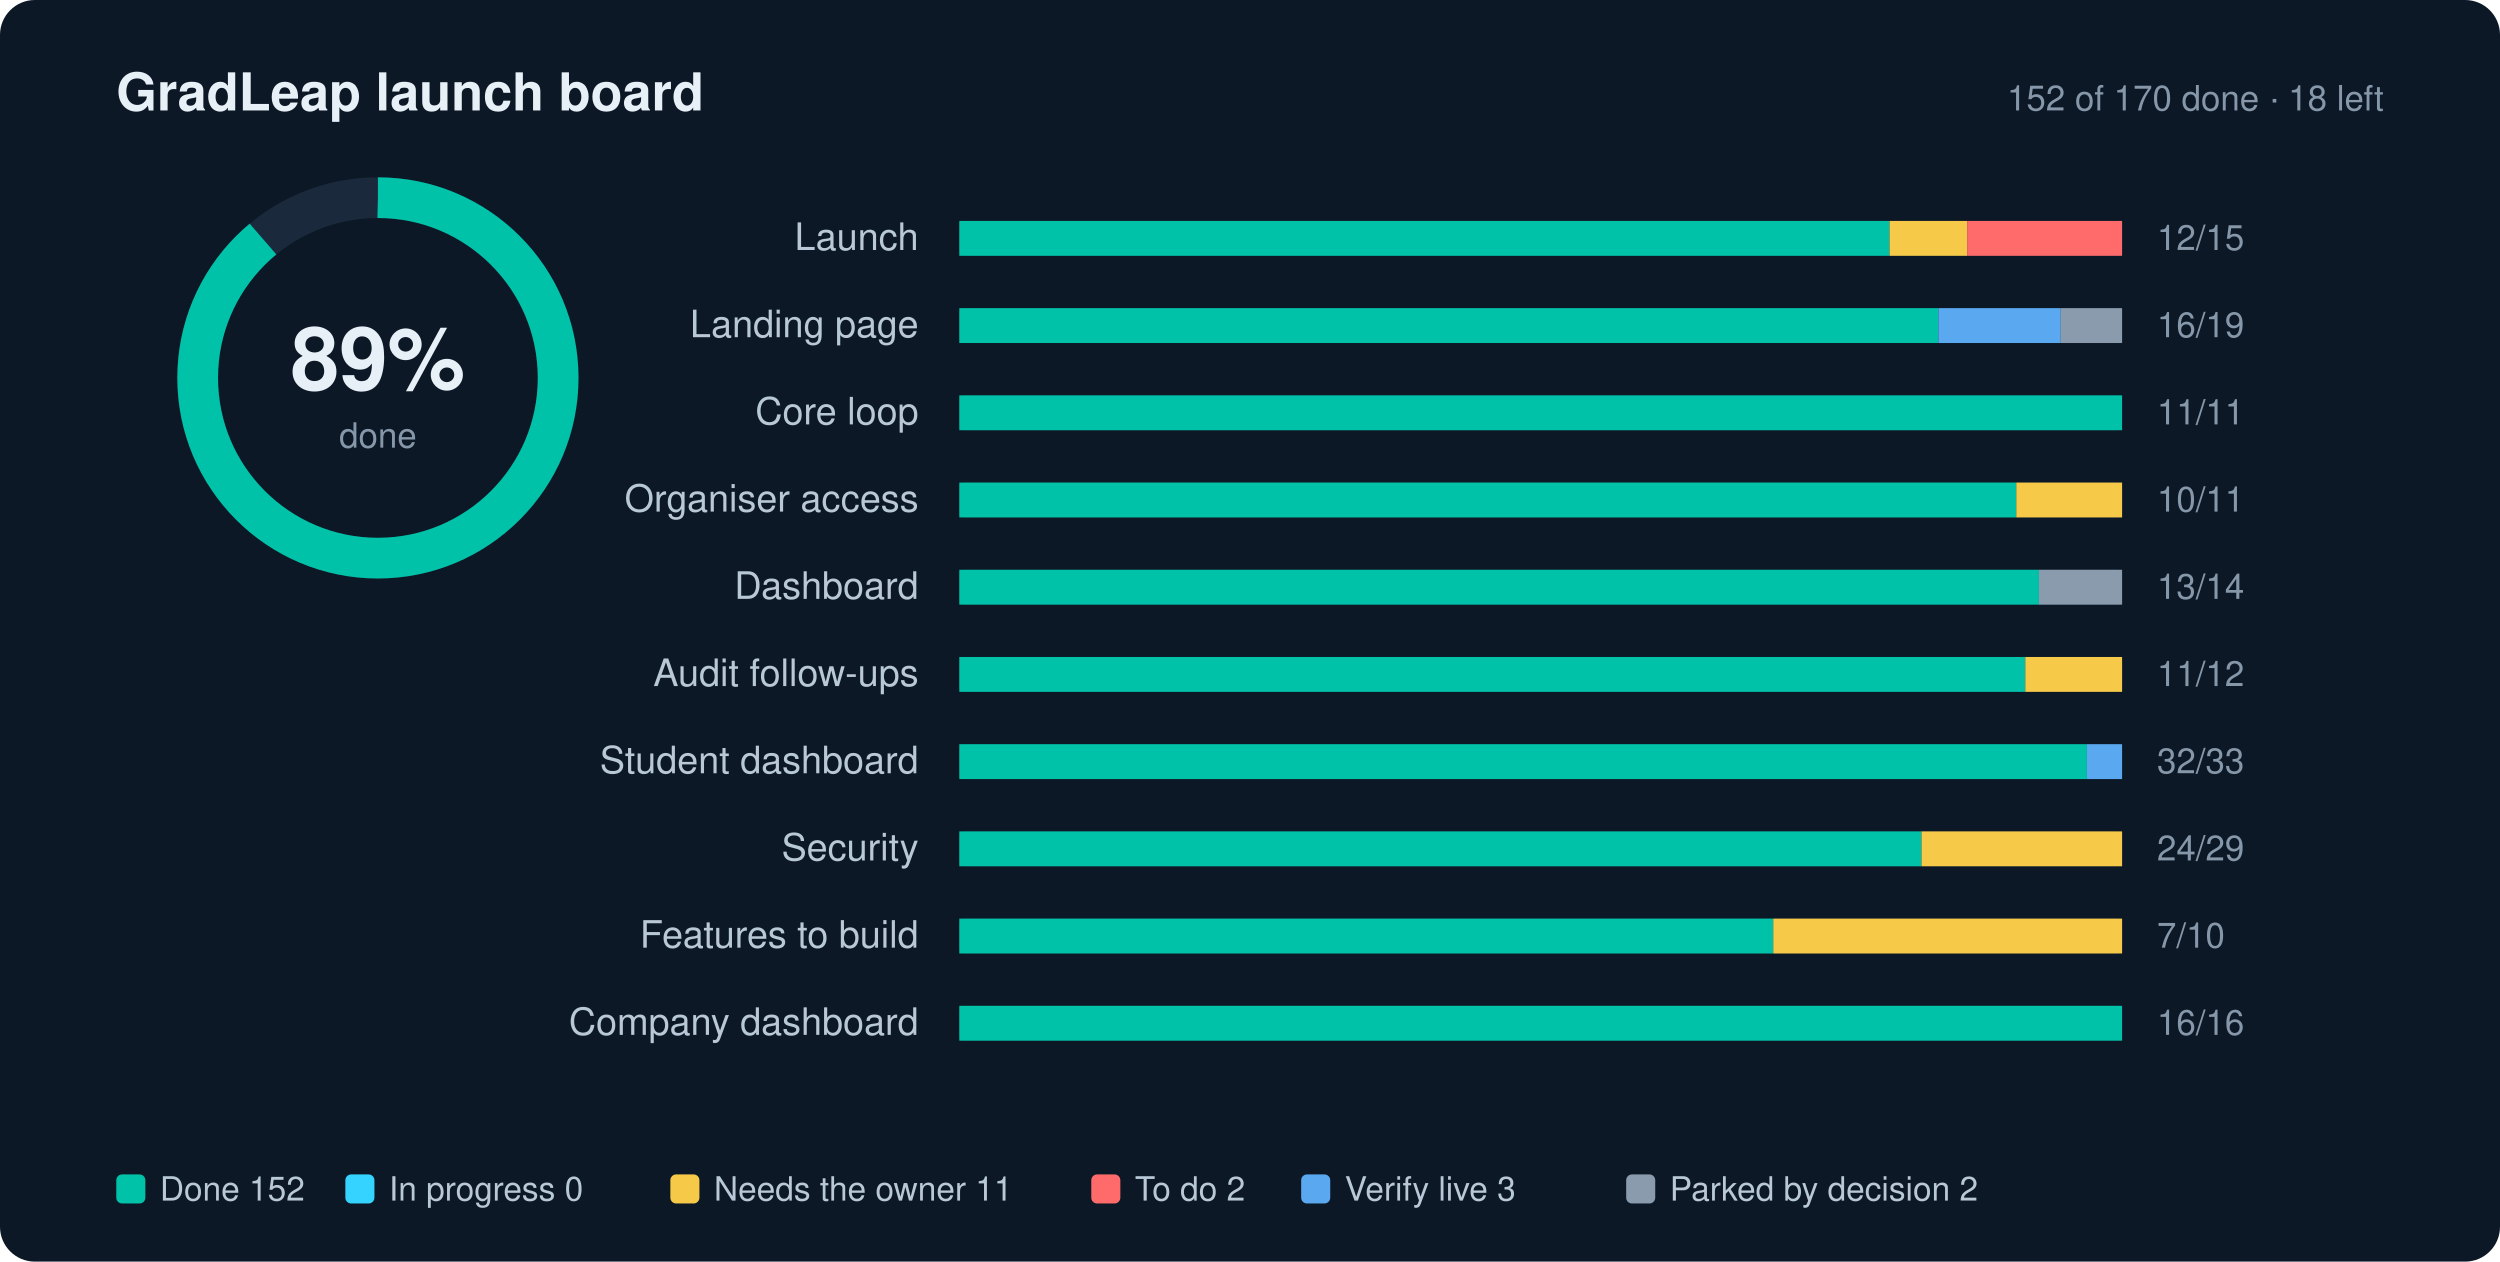
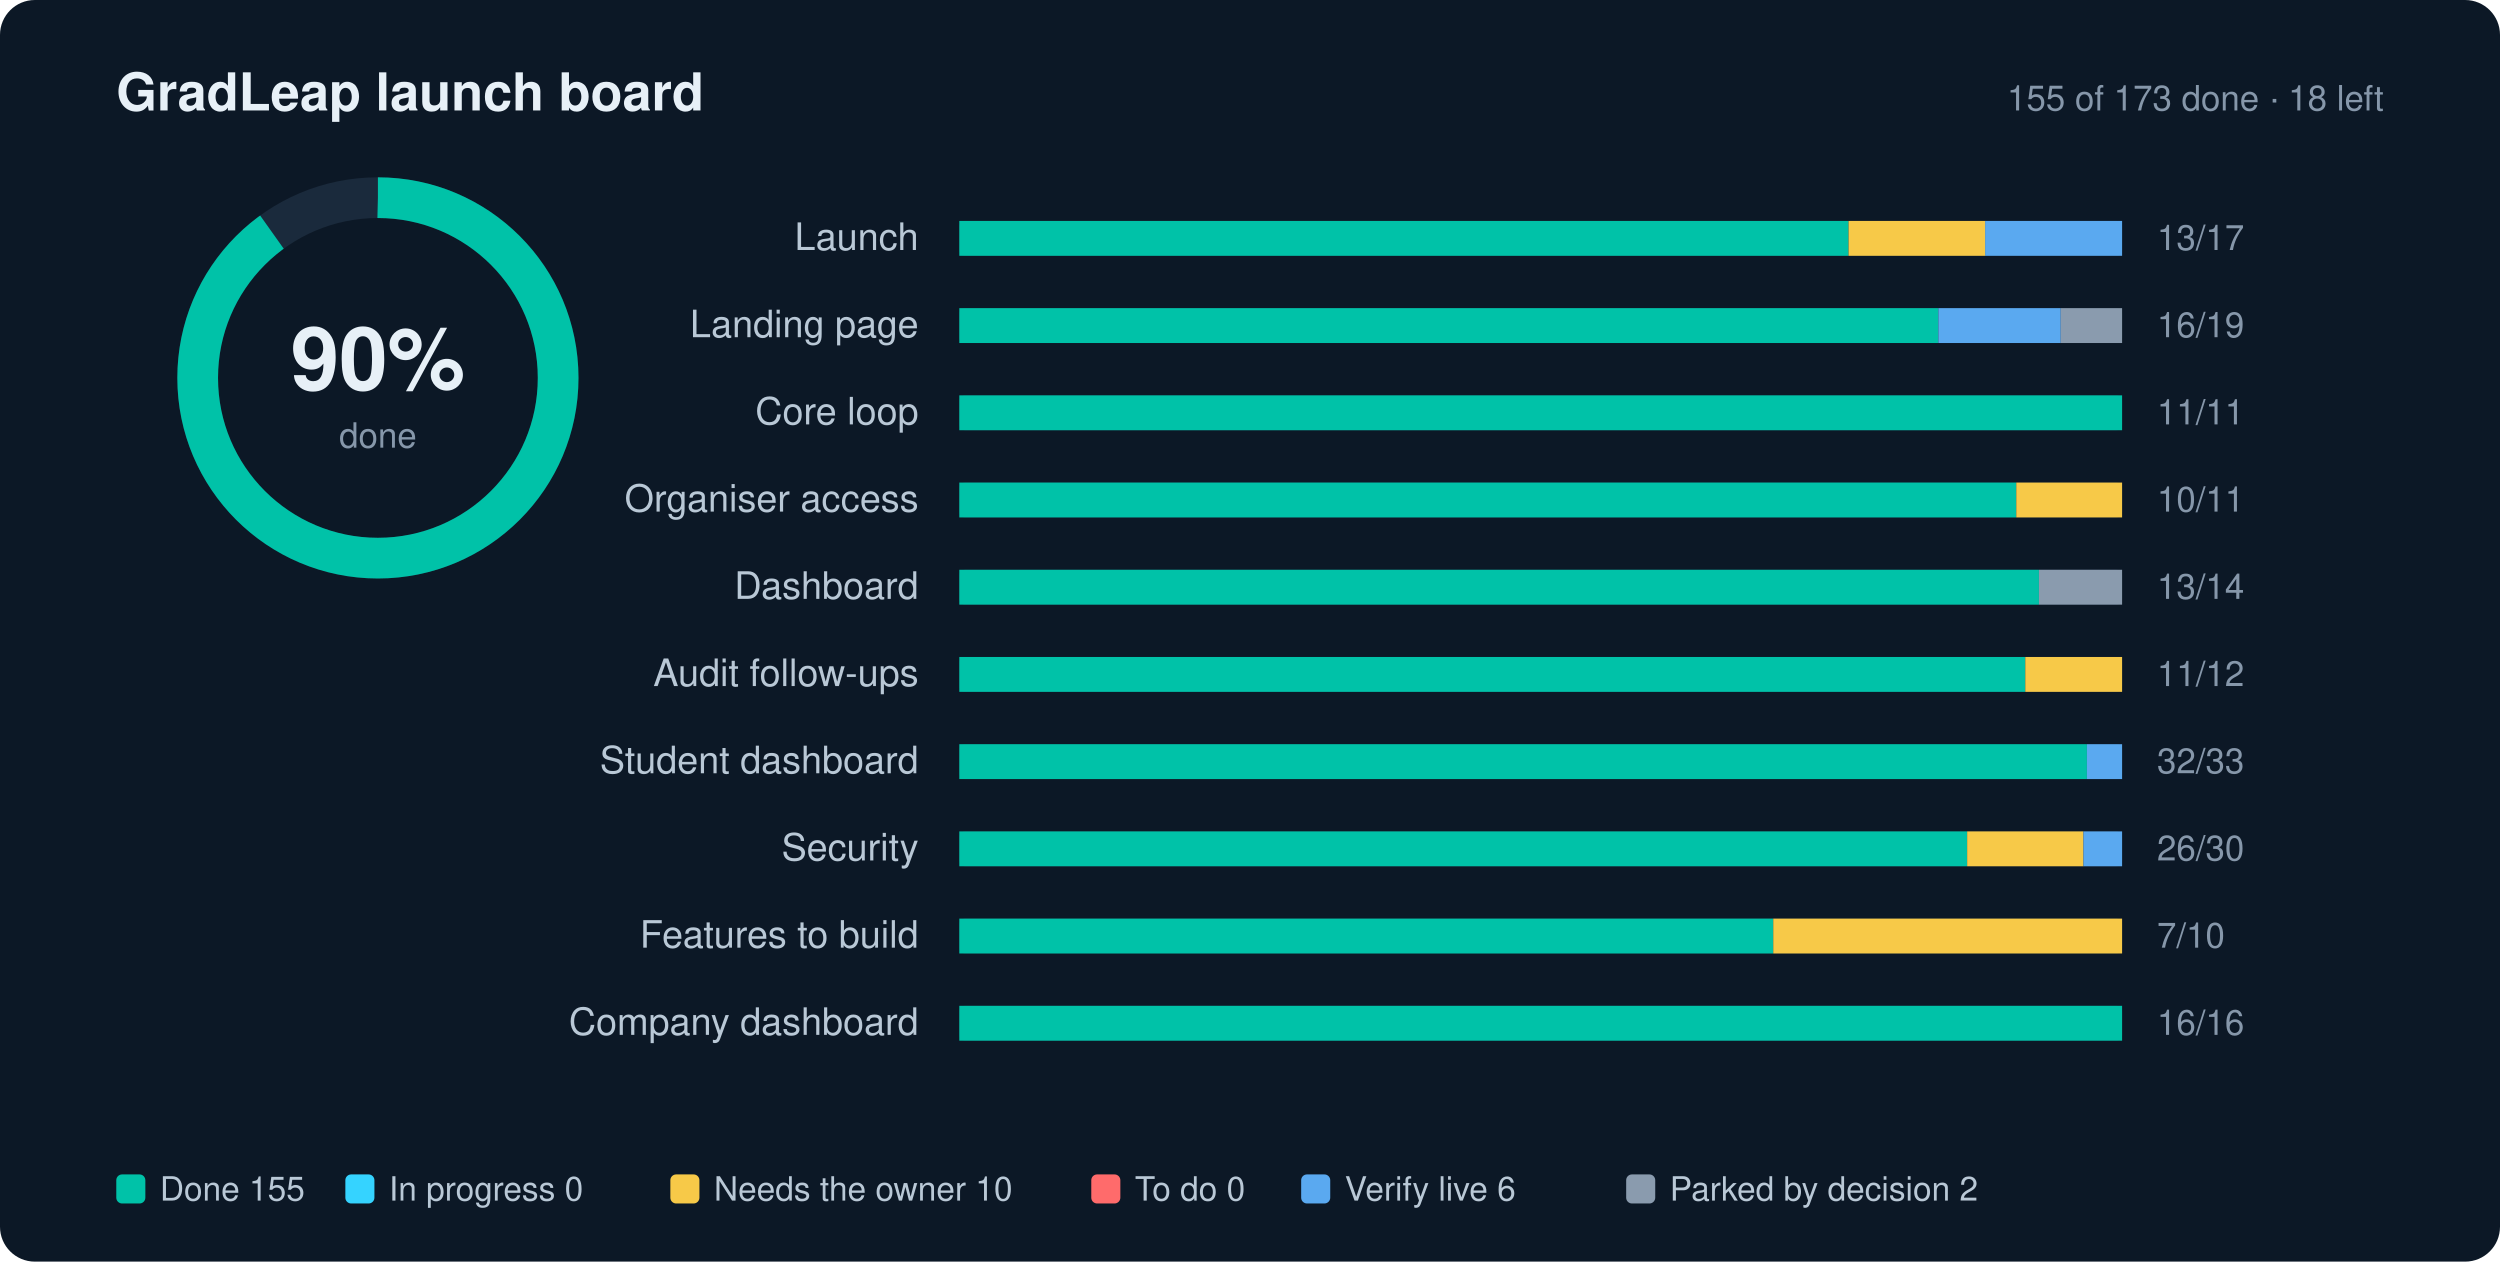
- <svg xmlns="http://www.w3.org/2000/svg" width="860" height="434" viewBox="0 0 860 434" role="img" aria-label="GradLeap launch progress: 89% done">
+ <svg xmlns="http://www.w3.org/2000/svg" width="860" height="434" viewBox="0 0 860 434" role="img" aria-label="GradLeap launch progress: 90% done">
  <style>text{font-family:-apple-system,BlinkMacSystemFont,"Segoe UI",Helvetica,Arial,sans-serif;fill:#E7F0F7}.l{font-size:13px;fill:#B9C8D6}.n{font-size:12px;fill:#8697AA;font-variant-numeric:tabular-nums}.g{font-size:11.5px;fill:#B9C8D6}.h{font-size:18px;font-weight:700}.s{font-size:12px;fill:#8697AA}</style>
  <rect width="860" height="434" rx="12" fill="#0C1826" />
  <text x="40" y="38" class="h">GradLeap launch board</text>
-   <text x="820" y="38" text-anchor="end" class="s">152 of 170 done · 18 left</text>
+   <text x="820" y="38" text-anchor="end" class="s">155 of 173 done · 18 left</text>
  <circle cx="130" cy="130" r="62" fill="none" stroke="#1A2A3C" stroke-width="14" />
-   <circle cx="130" cy="130" r="62" fill="none" stroke="#00C2A8" stroke-width="14" stroke-dasharray="389.56" stroke-dashoffset="42.85" transform="rotate(-90 130 130)" />
-   <text x="130" y="134" text-anchor="middle" style="font-size:30px;font-weight:700">89%</text>
+   <circle cx="130" cy="130" r="62" fill="none" stroke="#00C2A8" stroke-width="14" stroke-dasharray="389.56" stroke-dashoffset="38.96" transform="rotate(-90 130 130)" />
+   <text x="130" y="134" text-anchor="middle" style="font-size:30px;font-weight:700">90%</text>
  <text x="130" y="154" text-anchor="middle" class="s">done</text>
  <text x="316" y="86" text-anchor="end" class="l">Launch</text>
  <rect x="330" y="76" width="400" height="12" rx="2" fill="#1A2A3C" />
-   <rect x="330.0" y="76" width="320.0" height="12" fill="#00C2A8" />
-   <rect x="650.0" y="76" width="26.7" height="12" fill="#F7C948" />
-   <rect x="676.7" y="76" width="53.3" height="12" fill="#FF6B6B" />
-   <text x="742" y="86" class="n">12/15</text>
+   <rect x="330.0" y="76" width="305.9" height="12" fill="#00C2A8" />
+   <rect x="635.9" y="76" width="47.1" height="12" fill="#F7C948" />
+   <rect x="682.9" y="76" width="47.1" height="12" fill="#5AA9F0" />
+   <text x="742" y="86" class="n">13/17</text>
  <text x="316" y="116" text-anchor="end" class="l">Landing page</text>
  <rect x="330" y="106" width="400" height="12" rx="2" fill="#1A2A3C" />
  <rect x="330.0" y="106" width="336.8" height="12" fill="#00C2A8" />
  <rect x="666.8" y="106" width="42.1" height="12" fill="#5AA9F0" />
  <rect x="708.9" y="106" width="21.1" height="12" fill="#8A9BAE" />
  <text x="742" y="116" class="n">16/19</text>
  <text x="316" y="146" text-anchor="end" class="l">Core loop</text>
  <rect x="330" y="136" width="400" height="12" rx="2" fill="#1A2A3C" />
  <rect x="330.0" y="136" width="400.0" height="12" fill="#00C2A8" />
  <text x="742" y="146" class="n">11/11</text>
  <text x="316" y="176" text-anchor="end" class="l">Organiser access</text>
  <rect x="330" y="166" width="400" height="12" rx="2" fill="#1A2A3C" />
  <rect x="330.0" y="166" width="363.6" height="12" fill="#00C2A8" />
  <rect x="693.6" y="166" width="36.4" height="12" fill="#F7C948" />
  <text x="742" y="176" class="n">10/11</text>
  <text x="316" y="206" text-anchor="end" class="l">Dashboard</text>
  <rect x="330" y="196" width="400" height="12" rx="2" fill="#1A2A3C" />
  <rect x="330.0" y="196" width="371.4" height="12" fill="#00C2A8" />
  <rect x="701.4" y="196" width="28.6" height="12" fill="#8A9BAE" />
  <text x="742" y="206" class="n">13/14</text>
  <text x="316" y="236" text-anchor="end" class="l">Audit follow-ups</text>
  <rect x="330" y="226" width="400" height="12" rx="2" fill="#1A2A3C" />
  <rect x="330.0" y="226" width="366.7" height="12" fill="#00C2A8" />
  <rect x="696.7" y="226" width="33.3" height="12" fill="#F7C948" />
  <text x="742" y="236" class="n">11/12</text>
  <text x="316" y="266" text-anchor="end" class="l">Student dashboard</text>
  <rect x="330" y="256" width="400" height="12" rx="2" fill="#1A2A3C" />
  <rect x="330.0" y="256" width="387.9" height="12" fill="#00C2A8" />
  <rect x="717.9" y="256" width="12.1" height="12" fill="#5AA9F0" />
  <text x="742" y="266" class="n">32/33</text>
  <text x="316" y="296" text-anchor="end" class="l">Security</text>
  <rect x="330" y="286" width="400" height="12" rx="2" fill="#1A2A3C" />
-   <rect x="330.0" y="286" width="331.0" height="12" fill="#00C2A8" />
-   <rect x="661.0" y="286" width="69.0" height="12" fill="#F7C948" />
-   <text x="742" y="296" class="n">24/29</text>
+   <rect x="330.0" y="286" width="346.7" height="12" fill="#00C2A8" />
+   <rect x="676.7" y="286" width="40.0" height="12" fill="#F7C948" />
+   <rect x="716.7" y="286" width="13.3" height="12" fill="#5AA9F0" />
+   <text x="742" y="296" class="n">26/30</text>
  <text x="316" y="326" text-anchor="end" class="l">Features to build</text>
  <rect x="330" y="316" width="400" height="12" rx="2" fill="#1A2A3C" />
  <rect x="330.0" y="316" width="280.0" height="12" fill="#00C2A8" />
  <rect x="610.0" y="316" width="120.0" height="12" fill="#F7C948" />
  <text x="742" y="326" class="n">7/10</text>
  <text x="316" y="356" text-anchor="end" class="l">Company dashboard</text>
  <rect x="330" y="346" width="400" height="12" rx="2" fill="#1A2A3C" />
  <rect x="330.0" y="346" width="400.0" height="12" fill="#00C2A8" />
  <text x="742" y="356" class="n">16/16</text>
  <rect x="40" y="404" width="10" height="10" rx="2" fill="#00C2A8" />
-   <text x="55" y="413" class="g">Done 152</text>
+   <text x="55" y="413" class="g">Done 155</text>
  <rect x="118.8" y="404" width="10" height="10" rx="2" fill="#35D3FF" />
  <text x="133.8" y="413" class="g">In progress 0</text>
  <rect x="230.6" y="404" width="10" height="10" rx="2" fill="#F7C948" />
-   <text x="245.6" y="413" class="g">Needs the owner 11</text>
+   <text x="245.6" y="413" class="g">Needs the owner 10</text>
  <rect x="375.4" y="404" width="10" height="10" rx="2" fill="#FF6B6B" />
-   <text x="390.4" y="413" class="g">To do 2</text>
+   <text x="390.4" y="413" class="g">To do 0</text>
  <rect x="447.6" y="404" width="10" height="10" rx="2" fill="#5AA9F0" />
-   <text x="462.6" y="413" class="g">Verify live 3</text>
+   <text x="462.6" y="413" class="g">Verify live 6</text>
  <rect x="559.4" y="404" width="10" height="10" rx="2" fill="#8A9BAE" />
  <text x="574.4" y="413" class="g">Parked by decision 2</text>
</svg>
